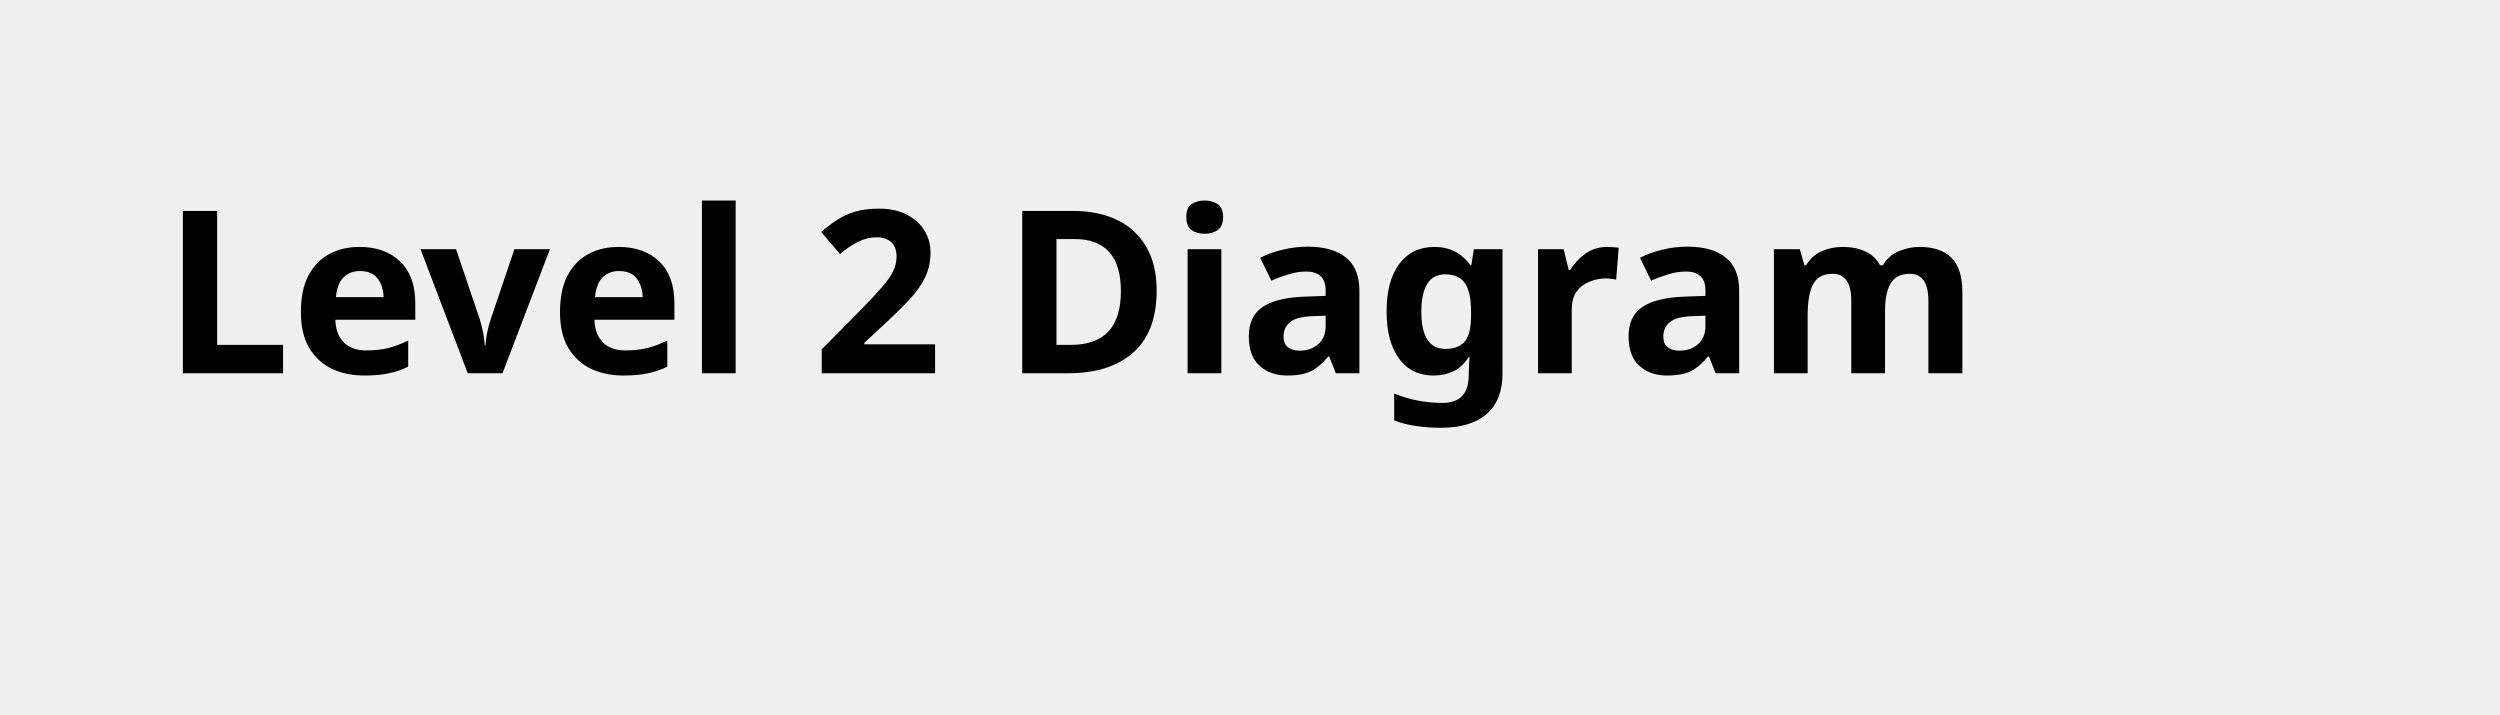
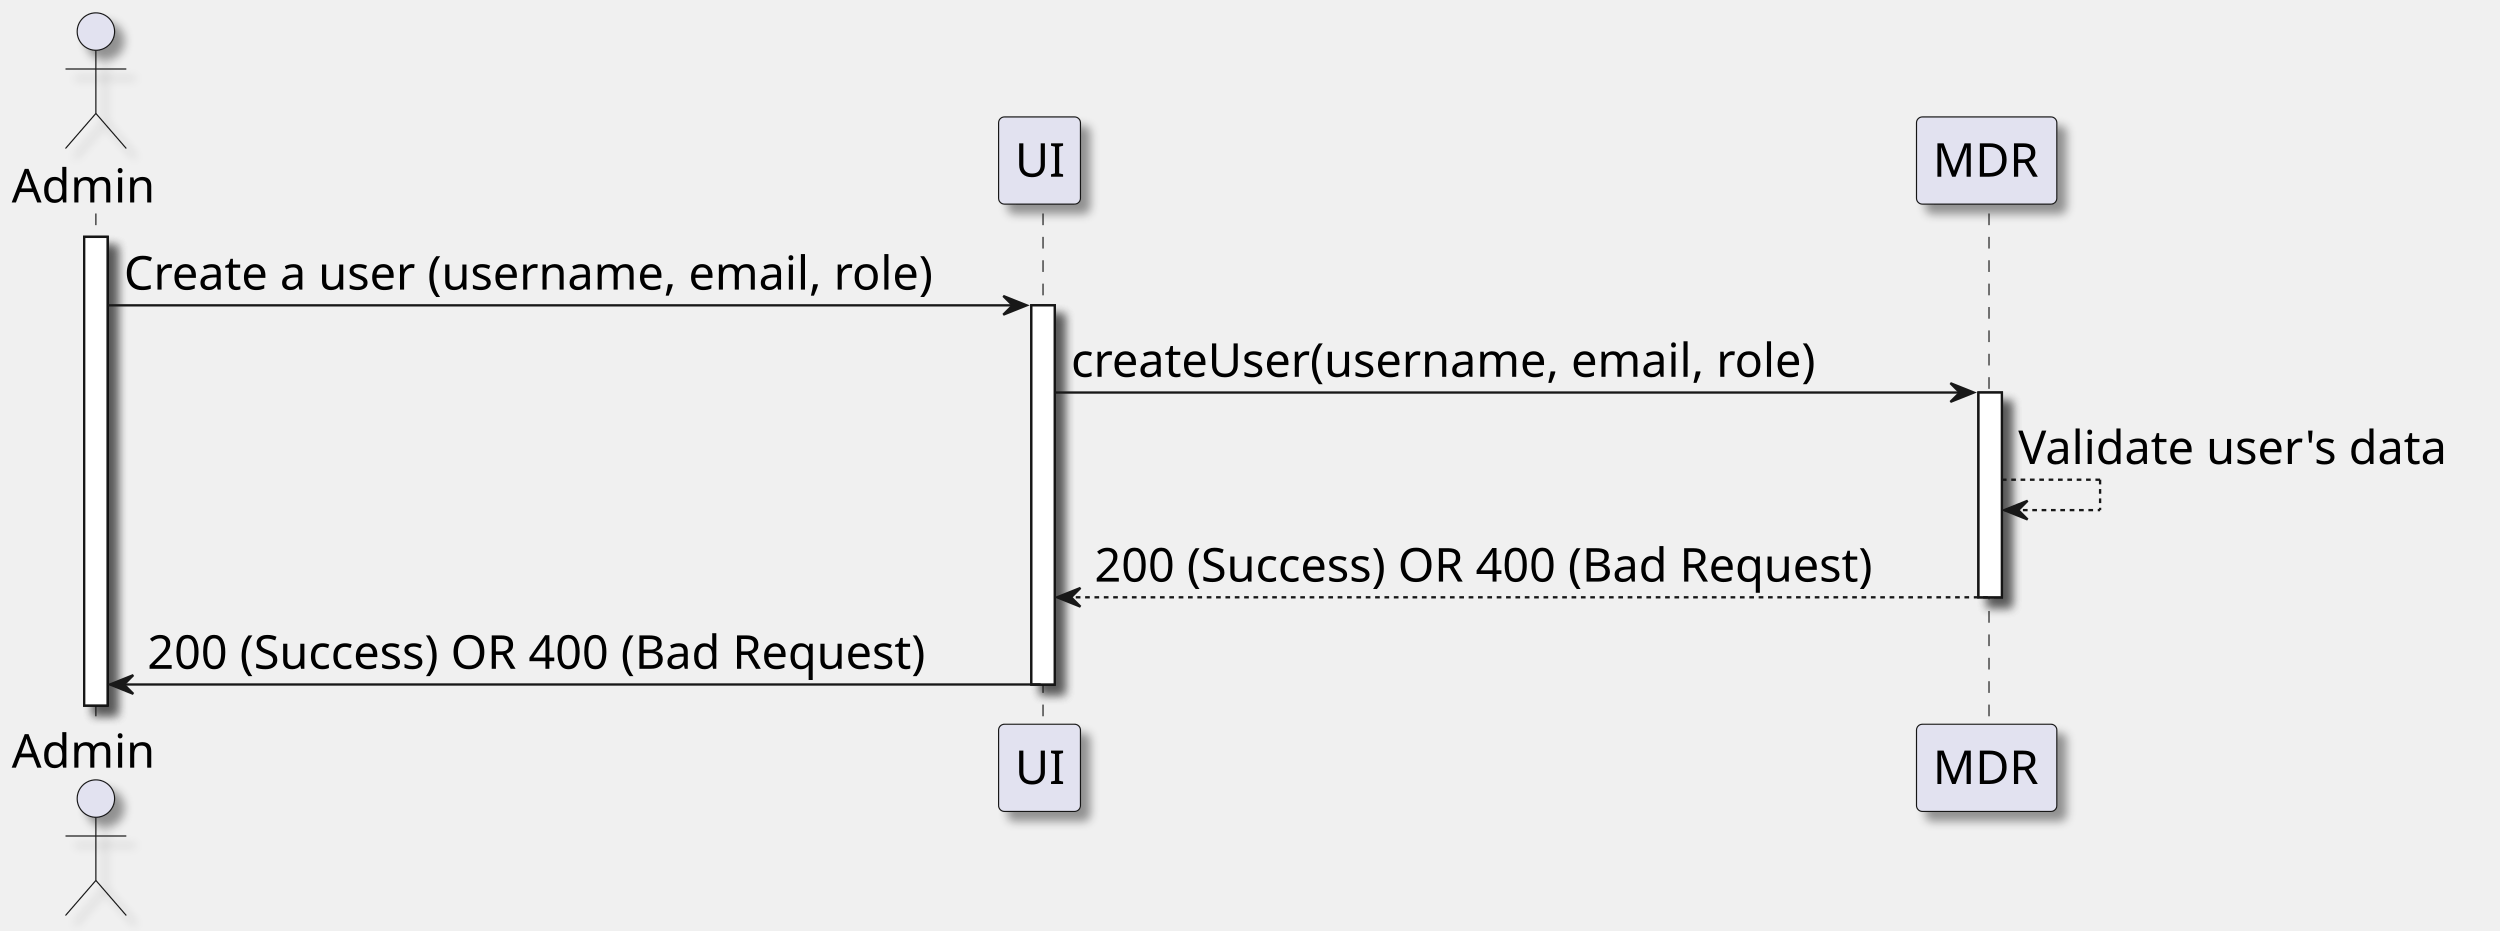
- <svg xmlns="http://www.w3.org/2000/svg" contentStyleType="text/css" height="44px" preserveAspectRatio="none" style="width:154px;height:44px;background:#FFFFFF;" version="1.1" viewBox="0 0 154 44" width="154px" zoomAndPan="magnify">
-   <defs />
+ <svg xmlns="http://www.w3.org/2000/svg" contentStyleType="text/css" height="398px" preserveAspectRatio="none" style="width:1069px;height:398px;background:#FFFFFF;" version="1.1" viewBox="0 0 1069 398" width="1069px" zoomAndPan="magnify">
+   <defs>
+     <filter height="300%" id="fdxvrsz7vy1y8" width="300%" x="-1" y="-1">
+       <feGaussianBlur result="blurOut" stdDeviation="2.0" />
+       <feColorMatrix in="blurOut" result="blurOut2" type="matrix" values="0 0 0 0 0 0 0 0 0 0 0 0 0 0 0 0 0 0 .4 0" />
+       <feOffset dx="4.0" dy="4.0" in="blurOut2" result="blurOut3" />
+       <feBlend in="SourceGraphic" in2="blurOut3" mode="normal" />
+     </filter>
+   </defs>
  <g>
-     <text fill="#000000" font-family="sans-serif" font-size="14" font-weight="bold" lengthAdjust="spacing" textLength="126" x="10" y="22.995">Level 2 Diagram</text>
+     <rect fill="#FFFFFF" filter="url(#fdxvrsz7vy1y8)" height="200.406" style="stroke:#181818;stroke-width:1.0;" width="10" x="36" y="101.281" />
+     <rect fill="#FFFFFF" filter="url(#fdxvrsz7vy1y8)" height="162.125" style="stroke:#181818;stroke-width:1.0;" width="10" x="441" y="130.562" />
+     <rect fill="#FFFFFF" filter="url(#fdxvrsz7vy1y8)" height="87.562" style="stroke:#181818;stroke-width:1.0;" width="10" x="846" y="167.844" />
+     <line style="stroke:#181818;stroke-width:0.5;stroke-dasharray:5.0,5.0;" x1="41" x2="41" y1="91.281" y2="310.688" />
+     <line style="stroke:#181818;stroke-width:0.5;stroke-dasharray:5.0,5.0;" x1="446" x2="446" y1="91.281" y2="310.688" />
+     <line style="stroke:#181818;stroke-width:0.5;stroke-dasharray:5.0,5.0;" x1="850.5" x2="850.5" y1="91.281" y2="310.688" />
+     <text fill="#000000" font-family="FG Virgil" font-size="20" lengthAdjust="spacing" textLength="66" x="5" y="86.564">Admin</text>
+     <ellipse cx="41" cy="13.5" fill="#E2E2F0" filter="url(#fdxvrsz7vy1y8)" rx="8" ry="8" style="stroke:#181818;stroke-width:0.5;" />
+     <path d="M41,21.5 L41,48.5 M28,29.5 L54,29.5 M41,48.5 L28,63.5 M41,48.5 L54,63.5 " fill="none" filter="url(#fdxvrsz7vy1y8)" style="stroke:#181818;stroke-width:0.5;" />
+     <text fill="#000000" font-family="FG Virgil" font-size="20" lengthAdjust="spacing" textLength="66" x="5" y="328.252">Admin</text>
+     <ellipse cx="41" cy="341.469" fill="#E2E2F0" filter="url(#fdxvrsz7vy1y8)" rx="8" ry="8" style="stroke:#181818;stroke-width:0.5;" />
+     <path d="M41,349.469 L41,376.469 M28,357.469 L54,357.469 M41,376.469 L28,391.469 M41,376.469 L54,391.469 " fill="none" filter="url(#fdxvrsz7vy1y8)" style="stroke:#181818;stroke-width:0.5;" />
+     <rect fill="#E2E2F0" filter="url(#fdxvrsz7vy1y8)" height="37.281" rx="2.5" ry="2.5" style="stroke:#181818;stroke-width:0.5;" width="35" x="427" y="50" />
+     <text fill="#000000" font-family="FG Virgil" font-size="20" lengthAdjust="spacing" textLength="21" x="434" y="75.564">UI</text>
+     <rect fill="#E2E2F0" filter="url(#fdxvrsz7vy1y8)" height="37.281" rx="2.5" ry="2.5" style="stroke:#181818;stroke-width:0.5;" width="35" x="427" y="309.688" />
+     <text fill="#000000" font-family="FG Virgil" font-size="20" lengthAdjust="spacing" textLength="21" x="434" y="335.252">UI</text>
+     <rect fill="#E2E2F0" filter="url(#fdxvrsz7vy1y8)" height="37.281" rx="2.5" ry="2.5" style="stroke:#181818;stroke-width:0.5;" width="60" x="819.5" y="50" />
+     <text fill="#000000" font-family="FG Virgil" font-size="20" lengthAdjust="spacing" textLength="46" x="826.5" y="75.564">MDR</text>
+     <rect fill="#E2E2F0" filter="url(#fdxvrsz7vy1y8)" height="37.281" rx="2.5" ry="2.5" style="stroke:#181818;stroke-width:0.5;" width="60" x="819.5" y="309.688" />
+     <text fill="#000000" font-family="FG Virgil" font-size="20" lengthAdjust="spacing" textLength="46" x="826.5" y="335.252">MDR</text>
+     <rect fill="#FFFFFF" filter="url(#fdxvrsz7vy1y8)" height="200.406" style="stroke:#181818;stroke-width:1.0;" width="10" x="36" y="101.281" />
+     <rect fill="#FFFFFF" filter="url(#fdxvrsz7vy1y8)" height="162.125" style="stroke:#181818;stroke-width:1.0;" width="10" x="441" y="130.562" />
+     <rect fill="#FFFFFF" filter="url(#fdxvrsz7vy1y8)" height="87.562" style="stroke:#181818;stroke-width:1.0;" width="10" x="846" y="167.844" />
+     <polygon fill="#181818" points="429,126.562,439,130.562,429,134.562,433,130.562" style="stroke:#181818;stroke-width:1.0;" />
+     <line style="stroke:#181818;stroke-width:1.0;" x1="46" x2="435" y1="130.562" y2="130.562" />
+     <text fill="#000000" font-family="FG Virgil" font-size="20" lengthAdjust="spacing" textLength="373" x="53" y="123.846">Create a user (username, email, role)</text>
+     <polygon fill="#181818" points="834,163.844,844,167.844,834,171.844,838,167.844" style="stroke:#181818;stroke-width:1.0;" />
+     <line style="stroke:#181818;stroke-width:1.0;" x1="451" x2="840" y1="167.844" y2="167.844" />
+     <text fill="#000000" font-family="FG Virgil" font-size="20" lengthAdjust="spacing" textLength="342" x="458" y="161.127">createUser(username, email, role)</text>
+     <line style="stroke:#181818;stroke-width:1.0;stroke-dasharray:2.0,2.0;" x1="856" x2="898" y1="205.125" y2="205.125" />
+     <line style="stroke:#181818;stroke-width:1.0;stroke-dasharray:2.0,2.0;" x1="898" x2="898" y1="205.125" y2="218.125" />
+     <line style="stroke:#181818;stroke-width:1.0;stroke-dasharray:2.0,2.0;" x1="857" x2="898" y1="218.125" y2="218.125" />
+     <polygon fill="#181818" points="867,214.125,857,218.125,867,222.125,863,218.125" style="stroke:#181818;stroke-width:1.0;" />
+     <text fill="#000000" font-family="FG Virgil" font-size="20" lengthAdjust="spacing" textLength="199" x="863" y="198.408">Validate user's data</text>
+     <polygon fill="#181818" points="462,251.406,452,255.406,462,259.406,458,255.406" style="stroke:#181818;stroke-width:1.0;" />
+     <line style="stroke:#181818;stroke-width:1.0;stroke-dasharray:2.0,2.0;" x1="456" x2="850" y1="255.406" y2="255.406" />
+     <text fill="#000000" font-family="FG Virgil" font-size="20" lengthAdjust="spacing" textLength="371" x="468" y="248.69">200 (Success) OR 400 (Bad Request)</text>
+     <polygon fill="#181818" points="57,288.688,47,292.688,57,296.688,53,292.688" style="stroke:#181818;stroke-width:1.0;" />
+     <line style="stroke:#181818;stroke-width:1.0;" x1="51" x2="445" y1="292.688" y2="292.688" />
+     <text fill="#000000" font-family="FG Virgil" font-size="20" lengthAdjust="spacing" textLength="371" x="63" y="285.971">200 (Success) OR 400 (Bad Request)</text>
  </g>
</svg>
